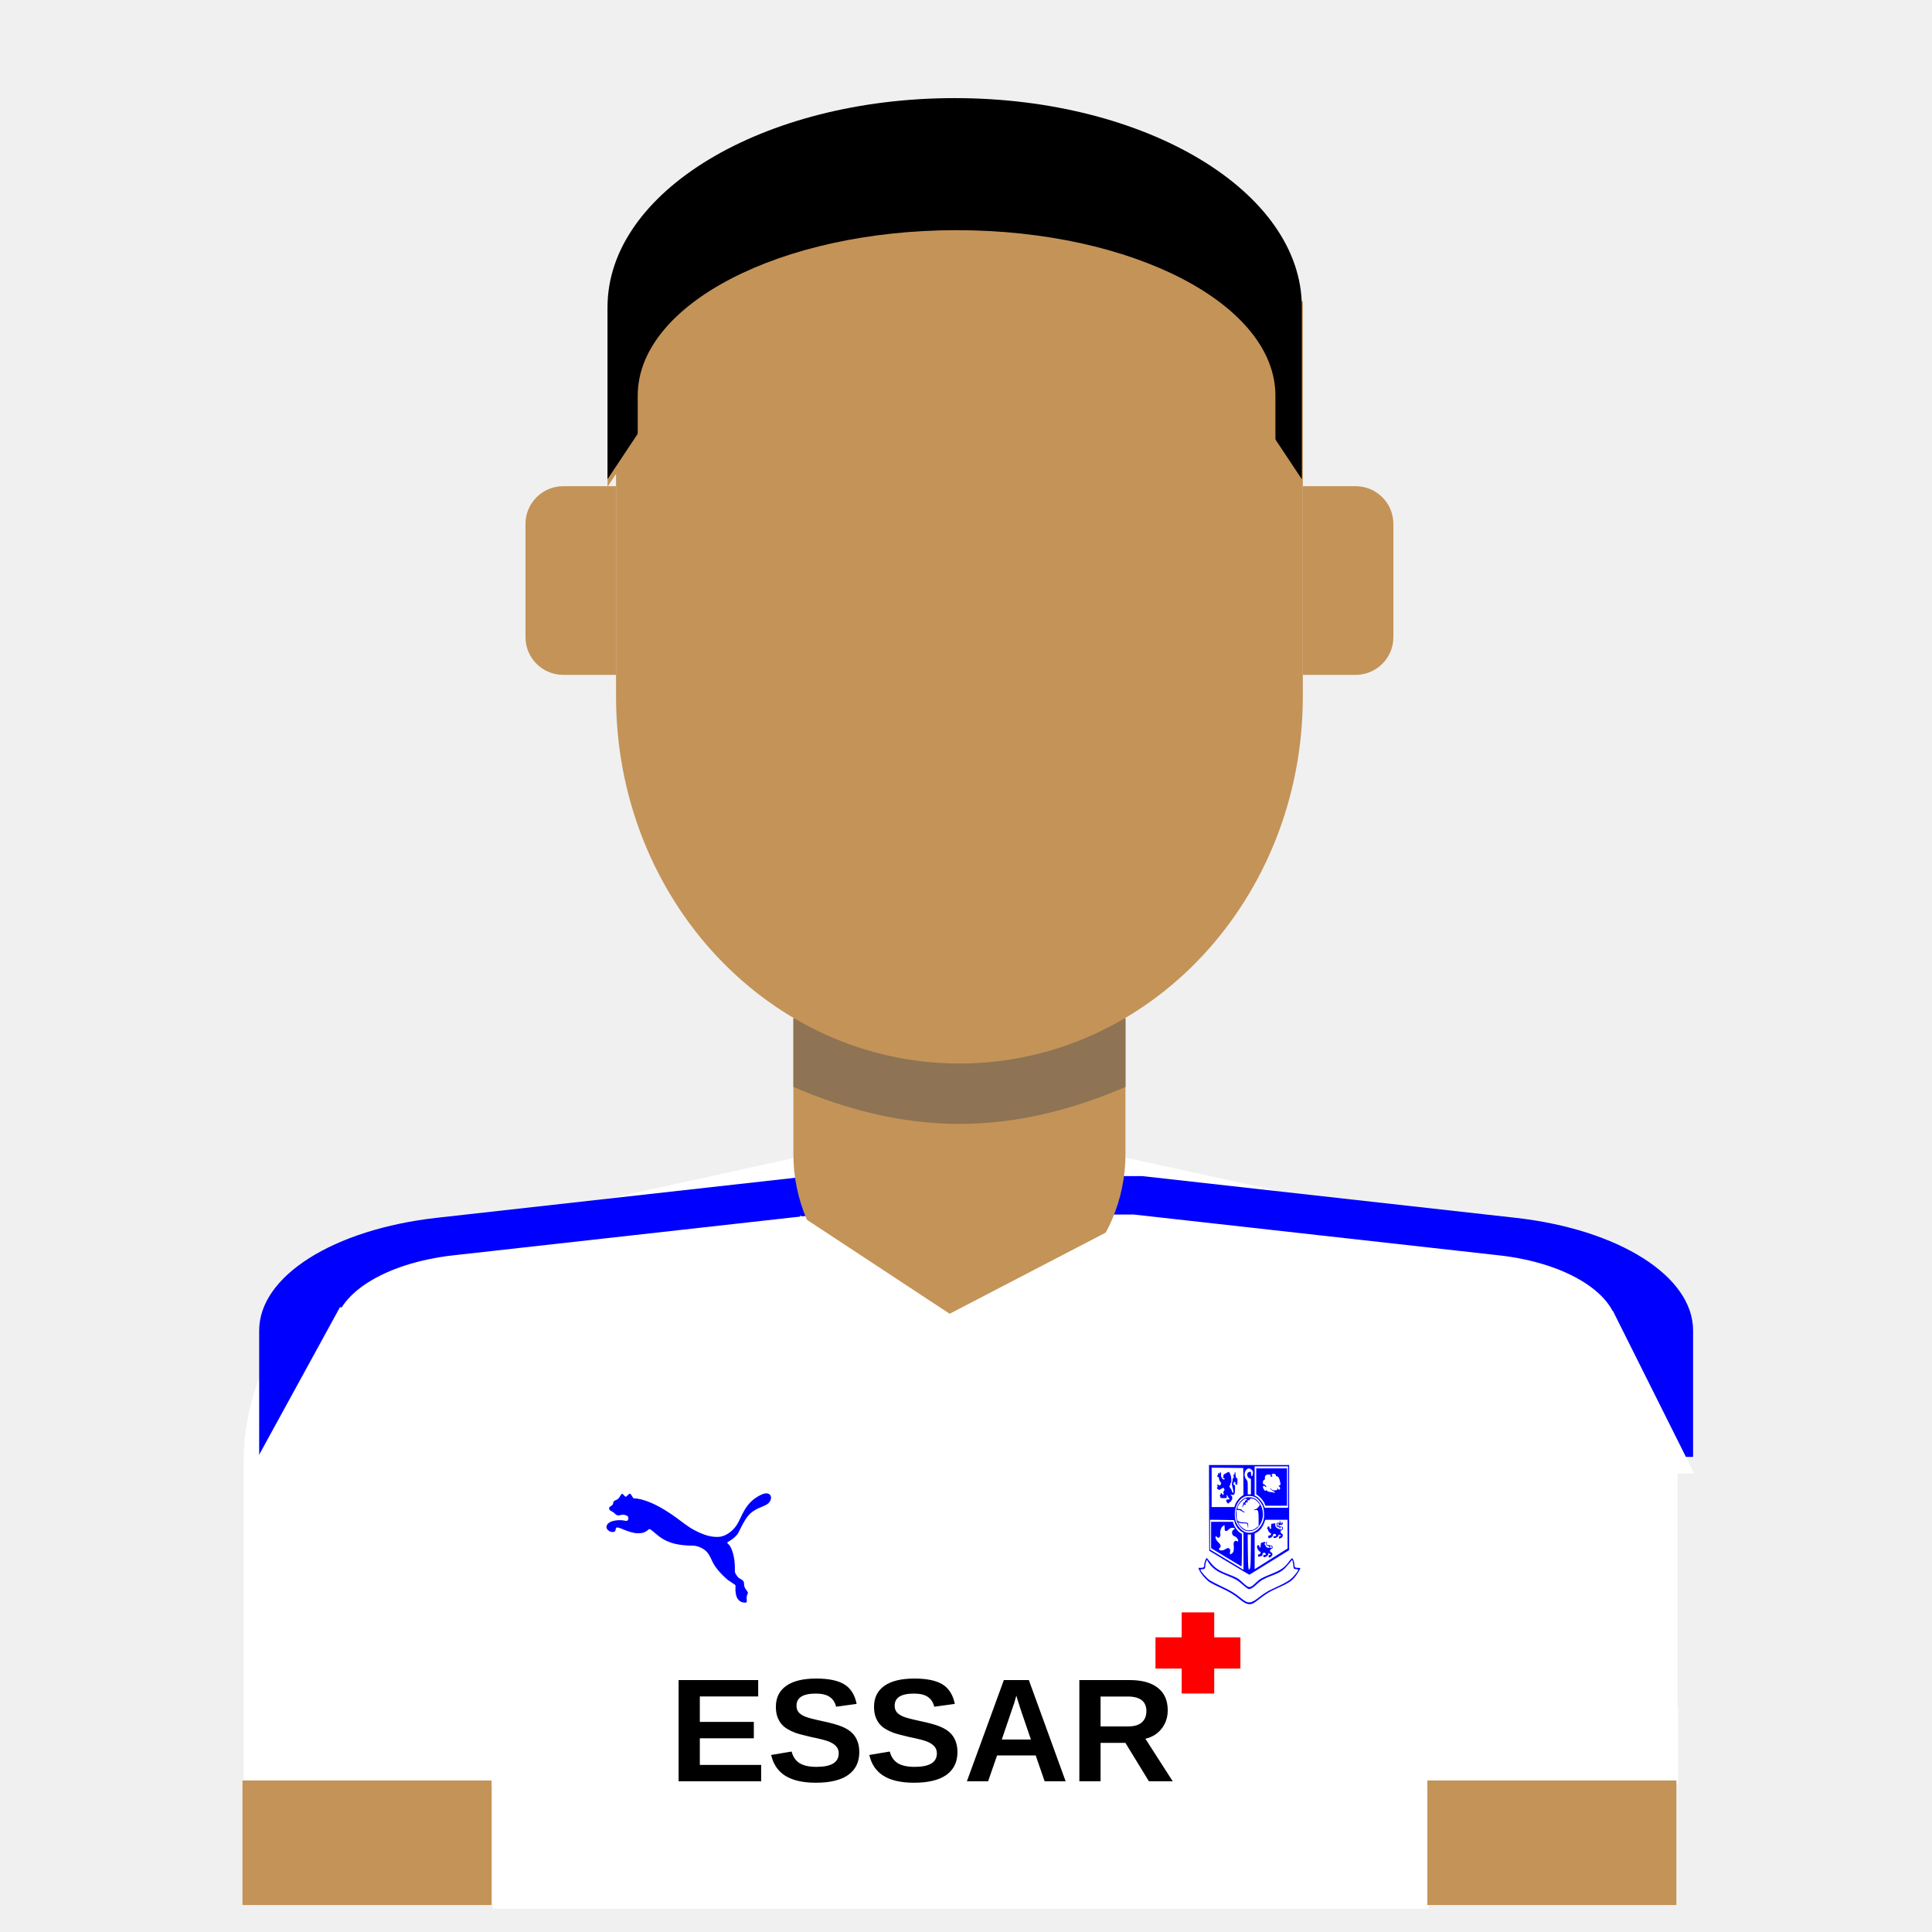
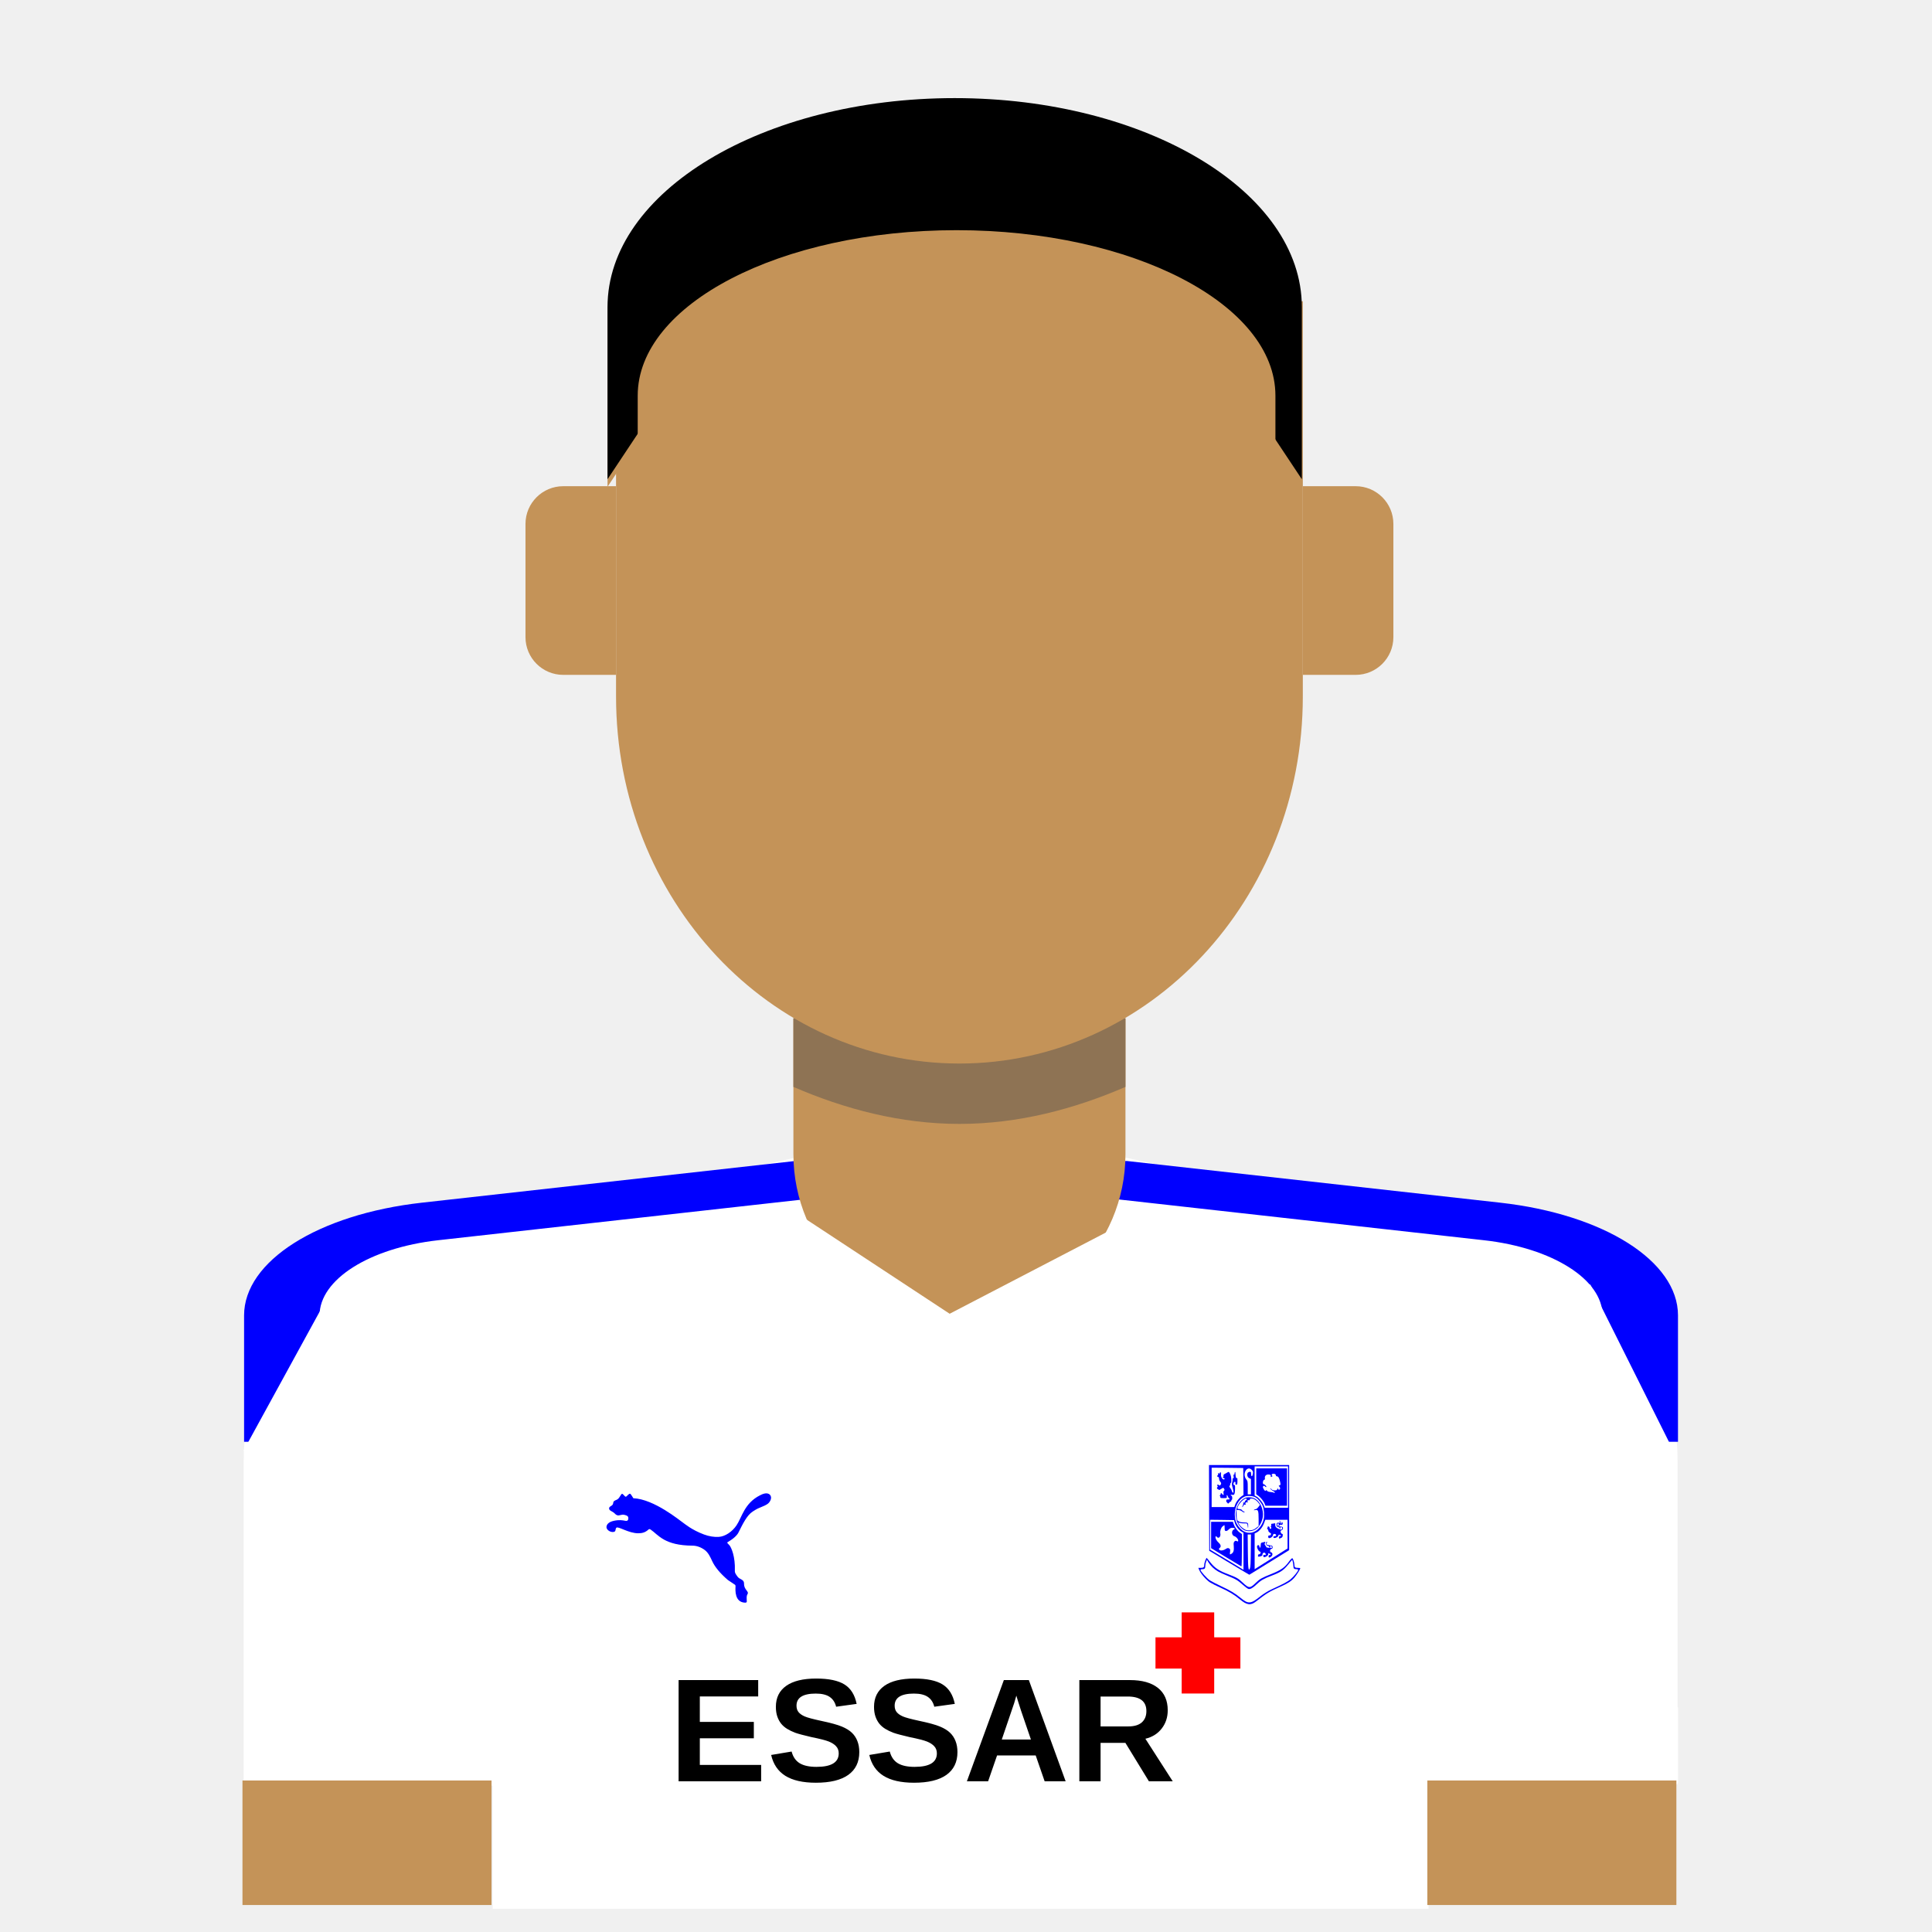
<svg xmlns="http://www.w3.org/2000/svg" width="512" height="512">
  <g stroke="null">
    <rect stroke="null" fill="none" id="canvas_background" height="514" width="514" y="-1" x="-1" />
  </g>
  <g stroke="null">
    <g stroke="null" id="shirt">
      <g stroke="null" id="svg_1">
        <g stroke="null" id="svg_2">
          <path stroke="null" id="svg_3" fill="#ffffff" d="m254.581,306.847l44,0l98.846,21.665c27.533,6.035 47.154,30.421 47.154,58.609l0,85.726l-66,0l0,33l-124,0l-124,0l0,-33l-66,0l0,-85.726c0,-28.187 19.621,-52.574 47.154,-58.609l98.846,-21.665l44,0z" />
        </g>
        <g stroke="null" id="svg_4">
          <path stroke="null" id="svg_5" d="m130.705,473.192l-66,0l0,-20l66,0l0,20z" fill="#ffffff" />
        </g>
        <g id="svg_6" stroke="null">
-           <path id="svg_7" fill="#0000ff" d="m401.531,322.719l-98.846,-11.041l-44,0l-44,0l-98.846,11.041c-27.533,3.076 -47.154,15.504 -47.154,29.869l0,33.496l20,0l0,-33.496c0,-9.504 13.221,-17.878 31.436,-19.913l96.73,-10.805l83.668,0l96.73,10.805c18.215,2.034 31.436,10.409 31.436,19.913l0,33.496l20,0l0,-33.496c0,-14.366 -19.621,-26.794 -47.154,-29.869z" stroke="null" />
+           <path id="svg_7" fill="#0000ff" d="m397.531,318.719l-98.846,-11.041l-44,0l-44,0l-98.846,11.041c-27.533,3.076 -47.154,15.504 -47.154,29.869l0,33.496l20,0l0,-33.496c0,-9.504 13.221,-17.878 31.436,-19.913l96.73,-10.805l83.668,0l96.73,10.805c18.215,2.034 31.436,10.409 31.436,19.913l0,33.496l20,0l0,-33.496c0,-14.366 -19.621,-26.794 -47.154,-29.869z" stroke="null" />
        </g>
        <g stroke="null" id="svg_8">
          <path stroke="null" id="svg_29" fill="#ffffff" d="m378.705,452.503l66,0l0,20l-66,0l0,-20z" />
        </g>
        <text stroke="#000" fill="#000000" stroke-width="0" x="177.226" y="472.068" id="svg_6" font-size="39" font-family="Arial, sans-serif" text-anchor="start" xml:space="preserve" font-weight="bold">ESSAR</text>
        <path stroke="#ff0000" fill="#ff0000" stroke-width="1.5" d="m306.967,434.659l6.94,0l0,-6.61l7.119,0l0,6.61l6.94,0l0,6.78l-6.94,0l0,6.61l-7.119,0l0,-6.61l-6.94,0l0,-6.78z" id="svg_7" />
      </g>
    </g>
    <g id="skin-light" stroke="null">
      <g id="svg_10" stroke="null">
        <path d="m210.26,269.848l0,36c0,24.301 19.699,44 44,44s44,-19.699 44,-44l0,-36l-88,0z" fill="#c49358" id="svg_12" stroke="null" />
      </g>
      <g id="svg_13" stroke="null">
        <path d="m210.26,288.036c13.499,5.851 28.376,9.812 44,9.812s30.501,-3.961 44,-9.812l0,-18.188l-88,0l0,18.188z" fill="#8e7354" id="svg_14" stroke="null" />
      </g>
      <g id="svg_15">
        <path d="m345.26,79.848l0,104.741c0,53.715 -40.742,97.259 -91,97.259c-50.258,0 -91,-43.544 -91,-97.259l0,-104.741l182,0z" fill="#c49358" id="svg_16" />
      </g>
      <g id="svg_17" stroke="null">
        <path d="m149.26,178.848l14,0l0,-50l-14,0c-5.523,0 -10,4.477 -10,10l0,30c0,5.523 4.477,10 10,10z" fill="#c49358" id="svg_18" stroke="null" />
      </g>
      <g id="svg_19" stroke="null">
        <path d="m359.26,178.848l-14,0l0,-50l14,0c5.523,0 10,4.477 10,10l0,30c0,5.523 -4.477,10 -10,10z" fill="#c49358" id="svg_20" stroke="null" />
      </g>
      <g id="svg_21" stroke="null">
        <path d="m130.26,504.848l-66,0l0,-33l66,0l0,33z" fill="#c49358" id="svg_22" stroke="null" />
      </g>
      <g id="svg_23" stroke="null">
        <path d="m378.26,471.848l66,0l0,33l-66,0l0,-33z" fill="#c49358" id="svg_24" stroke="null" />
      </g>
    </g>
    <g stroke="null" id="svg_4">
      <path stroke="null" d="m161,83.367l0,45.633l28.308,-42.59s34.374,7.301 63.692,7.301s63.692,-7.301 63.692,-7.301l28.308,42.59l0,-45.633c0,-30.579 -41.19,-55.367 -92,-55.367c-50.81,0 -92,24.789 -92,55.367l0,0z" fill="#c49358" id="svg_5" />
    </g>
    <g stroke="null" id="svg_9">
      <path stroke="null" d="m164.842,395.878c-0.28,0.035 -0.55,0.916 -1.091,1.375c-0.396,0.33 -0.891,0.311 -1.153,0.72c-0.1,0.152 -0.068,0.414 -0.18,0.663c-0.222,0.502 -1,0.546 -1,1.092c-0.003,0.59 0.648,0.702 1.213,1.121c0.441,0.336 0.483,0.568 1.017,0.732c0.456,0.131 1.134,-0.3 1.744,-0.145c0.5,0.127 0.98,0.218 1.094,0.657c0.1,0.405 -0.007,1.032 -0.615,0.959c-0.205,-0.02 -1.093,-0.274 -2.183,-0.175c-1.317,0.128 -2.819,0.494 -2.966,1.746c-0.081,0.699 0.934,1.524 1.914,1.356c0.677,-0.113 0.357,-0.795 0.725,-1.126c0.484,-0.425 3.225,1.48 5.772,1.48c1.073,0 1.871,-0.231 2.663,-0.939c0.074,-0.054 0.164,-0.17 0.279,-0.177c0.108,0.008 0.297,0.098 0.359,0.137c2.051,1.406 3.602,4.228 11.143,4.261c1.061,0.005 2.268,0.437 3.255,1.205c0.88,0.694 1.393,1.774 1.894,2.869c0.755,1.643 2.107,3.241 4.158,5.02c0.112,0.095 1.8,1.215 1.936,1.298c0.02,0.013 0.145,0.265 0.102,0.405c-0.05,1.067 -0.232,4.168 2.479,4.309c0.662,0.029 0.49,-0.369 0.49,-0.642c-0.002,-0.54 -0.117,-1.077 0.216,-1.631c0.456,-0.76 -0.968,-1.11 -0.927,-2.755c0.029,-1.226 -1.179,-1.017 -1.791,-1.952c-0.353,-0.541 -0.667,-0.828 -0.644,-1.49c0.138,-3.725 -0.93,-6.173 -1.462,-6.775c-0.415,-0.454 -0.759,-0.634 -0.38,-0.843c2.263,-1.276 2.776,-2.461 2.776,-2.461c1.203,-2.412 2.285,-4.615 3.777,-5.585c0.3,-0.201 1.071,-0.691 1.544,-0.884c1.392,-0.56 2.125,-0.9 2.53,-1.235c0.639,-0.531 1.146,-1.641 0.532,-2.313c-0.763,-0.83 -2.082,-0.172 -2.663,0.123c-4.159,2.105 -4.772,5.819 -6.213,7.952c-1.15,1.704 -3.018,2.956 -4.689,3.058c-1.252,0.079 -2.603,-0.137 -3.947,-0.64c-3.27,-1.223 -5.058,-2.801 -5.482,-3.08c-0.878,-0.578 -7.697,-6.289 -13.223,-6.522c0,0 -0.686,-1.172 -0.859,-1.19c-0.404,-0.045 -0.818,0.699 -1.114,0.786c-0.277,0.078 -0.746,-0.805 -1.027,-0.766" fill="#0000ff" id="animal" />
    </g>
    <g transform="translate(0,217) scale(0.1,-0.1) " fill="#000000" id="svg_31">
      <path d="m3204.229,-1826.051l0.422,-113.631l43.185,-26.018c23.632,-14.16 47.546,-28.496 53.032,-31.682l9.988,-5.841l52.751,32.567l52.751,32.567l0,112.746l0,112.923l-106.205,0l-106.205,0l0.281,-113.631l0,0zm209.316,55.223l0,-54.869l-30.947,0l-30.947,0l-2.673,6.726c-3.235,8.142 -13.223,20 -19.412,23.186l-4.642,2.301l0,38.762l0,38.762l44.311,0l44.311,0l0,-54.869l0,0zm-118.443,14.691l0.281,-35.753l-4.22,-2.832c-7.033,-4.602 -14.77,-14.337 -17.584,-22.124l-2.532,-7.08l-30.103,0l-29.963,0l0,52.214l0,52.214l41.919,-0.354l41.779,-0.531l0.422,-35.753l0,0l0,0zm22.226,30.797c3.376,-3.717 3.657,-4.956 2.813,-10.797c-0.985,-6.903 -4.22,-8.142 -4.501,-1.77c-0.141,1.77 -0.281,4.425 -0.422,5.664c-0.141,3.186 -7.174,1.947 -9.003,-1.593c-2.391,-4.779 0,-11.682 4.642,-13.629l4.22,-1.947l0,-20.354l0,-20.531l-4.22,0l-4.22,0l0,17.523c0,17.169 -0.141,17.7 -4.22,22.832c-11.254,14.337 2.813,37.523 14.911,24.602l0,0zm11.113,-73.453c6.611,-4.248 14.911,-14.691 18.287,-23.186c3.235,-8.142 4.361,-24.779 2.11,-34.337c-2.673,-12.036 -10.832,-24.248 -20.256,-30.266c-15.755,-10.266 -33.62,-6.018 -45.858,10.62c-7.737,10.62 -10.269,18.585 -10.41,32.744c0,20.354 10.269,39.824 25.039,46.55c8.018,3.894 23.773,2.655 31.088,-2.124zm-55.986,-66.727c2.391,-8.673 10.55,-19.469 17.584,-23.363l5.345,-3.009l0,-49.028l0,-49.205l-30.525,18.585c-16.88,10.266 -36.855,22.301 -44.311,26.726l-13.786,8.142l0,39.647l0,39.47l31.791,-0.354l31.932,-0.531l1.969,-7.08l0,0zm139.684,-30.089l0,-38.054l-43.607,-27.434l-43.607,-27.434l0,47.435l0,47.435l4.642,2.124c7.455,3.363 16.036,13.806 19.975,24.248l3.657,9.735l29.4,0l29.541,0l0,-38.054l0,0zm-97.343,-43.718c-0.281,-32.39 -0.844,-44.072 -2.391,-47.258c-3.939,-8.85 -5.064,0.354 -5.486,46.373l-0.422,43.718l4.361,0l4.361,0l-0.422,-42.833l0,0z" id="svg_33" fill="#0000ff" />
      <path d="m3329.143,-1755.607l0,-34.337l6.189,-4.602c6.471,-4.779 14.208,-14.691 16.599,-21.593l1.547,-4.248l28.696,0l28.556,0l0,49.559l0,49.559l-40.794,0l-40.794,0l0,-34.337l0,0zm49.797,19.116c1.266,-0.531 2.251,-2.124 2.251,-3.54c0,-1.416 1.407,-2.478 3.235,-2.478c3.517,0 6.752,-6.549 8.581,-17.169c0.844,-4.779 0.563,-5.664 -2.11,-6.726c-2.813,-1.239 -2.813,-1.416 -0.844,-3.009c3.376,-2.301 3.095,-8.496 -0.422,-8.496c-1.688,0 -2.813,1.239 -2.954,3.186c0,2.301 -0.281,2.124 -1.266,-0.885c-1.125,-3.363 -2.391,-4.071 -7.455,-4.071c-3.798,0 -6.893,1.062 -8.018,2.655c-0.985,1.416 -2.391,2.655 -3.235,2.655c-2.11,0 4.783,-6.372 8.581,-7.788c1.688,-0.708 3.095,-2.124 3.095,-3.186c0,-1.062 -0.985,-1.239 -2.391,-0.531c-1.407,0.885 -5.627,1.593 -9.566,1.947c-4.22,0.354 -7.596,1.593 -8.581,3.186c-1.125,2.124 -1.829,2.301 -3.235,0.531c-1.407,-1.593 -2.391,-1.062 -5.064,2.832c-1.829,2.655 -3.095,6.018 -2.673,7.434c0.985,3.009 4.22,3.54 5.486,0.885c0.422,-0.885 1.829,-1.77 2.954,-1.77c1.407,0 1.266,0.885 -0.844,3.54c-1.547,1.947 -3.657,3.54 -4.783,3.54c-1.125,0 -2.391,1.239 -2.813,2.832c-0.985,3.363 1.407,9.558 3.939,9.558c1.125,0 1.688,1.416 1.266,4.071c-0.985,6.018 3.798,10.443 10.41,9.735c4.079,-0.354 5.345,-1.239 5.205,-3.54c-0.281,-3.54 -0.281,-3.54 2.954,-2.124c1.688,0.885 1.829,1.593 0.703,2.478c-4.22,3.363 2.251,6.903 7.596,4.248l0,0z" id="svg_34" fill="#0000ff" />
      <path d="m3253.182,-1731.89c-1.125,-0.885 -4.22,-2.478 -6.752,-3.717c-3.517,-1.593 -4.501,-3.009 -4.079,-5.487c0.563,-2.124 0,-3.186 -1.547,-3.186c-1.407,-0.177 -0.563,-1.239 1.829,-2.478c3.798,-2.124 3.939,-2.478 1.547,-3.717c-3.939,-2.124 -9.565,7.08 -8.44,13.806c0.563,3.717 0.281,4.779 -1.547,4.779c-1.266,0 -1.829,-0.885 -1.266,-1.947c0.563,-1.416 -0.141,-1.593 -2.251,-0.708c-2.251,0.885 -2.954,0.708 -2.532,-1.062c0.422,-1.416 -0.281,-3.54 -1.547,-4.602c-1.969,-1.947 -1.829,-2.301 0.985,-3.363c2.11,-0.708 3.095,-2.478 3.095,-5.31c0,-2.301 1.266,-5.664 2.813,-7.257c3.376,-3.717 3.517,-6.372 0.703,-9.381c-1.688,-1.77 -2.532,-1.77 -4.22,0c-2.673,2.832 -5.627,0.531 -3.376,-2.832c1.125,-1.77 1.125,-2.478 0,-2.478c-0.844,0 -1.547,-1.239 -1.547,-2.655c0,-1.416 0.844,-2.655 1.969,-2.655c1.125,0 2.251,-0.885 2.532,-1.947c0.281,-1.062 2.813,-0.354 6.471,2.124c5.767,3.894 5.908,3.894 7.877,0.708c1.688,-3.009 1.688,-3.717 -0.281,-5.487c-1.407,-1.239 -1.829,-3.363 -1.125,-6.549c0.985,-5.31 -0.703,-6.195 -3.376,-2.124c-2.251,3.363 -4.22,3.363 -4.22,0.177c0,-1.416 -0.844,-3.009 -1.688,-3.54c-1.407,-0.885 -1.407,-1.239 -0.141,-2.124c0.985,-0.531 1.407,-1.947 0.985,-3.186c-0.563,-1.593 1.688,-2.124 8.581,-2.124c8.862,0.177 9.284,0.354 8.44,4.248c-0.985,5.31 1.266,4.956 3.235,-0.531c0.844,-2.478 2.251,-4.425 3.095,-4.425c0.703,0 1.407,-0.708 1.407,-1.593c0,-0.885 -1.969,-1.416 -4.501,-1.239c-3.657,0.177 -4.501,-0.531 -4.642,-3.363c0,-1.947 0.563,-3.717 1.266,-3.894c0.703,-0.177 1.688,-1.239 2.391,-2.478c0.844,-1.947 1.829,-1.416 4.501,1.593c1.829,2.124 3.798,3.363 4.22,2.655c0.563,-0.531 0.985,0.177 0.985,1.77c0,1.593 0.703,3.009 1.407,3.009c0.844,0 1.266,2.478 1.125,5.31c-0.141,3.009 -1.125,5.31 -2.11,5.31c-0.985,0 -1.829,0.708 -1.829,1.77c0,0.885 1.829,1.239 3.939,0.708c5.205,-1.416 6.893,1.593 7.315,12.567c0.422,12.213 0.281,13.275 -2.251,13.275c-3.095,0 -1.969,7.788 1.266,8.496c1.829,0.531 2.251,-0.354 2.11,-3.54c-0.281,-3.009 0.281,-4.071 2.391,-4.071c2.391,0 2.813,1.239 2.954,9.381c0.281,6.018 -0.141,8.85 -1.125,8.142c-2.11,-1.77 -3.939,2.832 -3.939,10.443c0,4.071 -0.563,6.372 -1.407,5.664c-0.703,-0.531 -1.407,-2.655 -1.407,-4.602c0,-2.301 -0.563,-3.186 -1.688,-2.301c-1.125,0.885 -1.266,-0.354 -0.703,-4.248c0.703,-4.425 0.422,-5.664 -1.266,-5.664c-1.125,0 -1.688,-0.885 -1.266,-1.77c0.422,-1.062 0.141,-4.425 -0.844,-7.788c-1.407,-5.133 -1.407,-7.257 0.563,-13.806c1.266,-4.248 2.391,-9.558 2.391,-11.859c0,-3.54 -0.281,-3.717 -2.11,-1.947c-1.125,1.239 -2.11,3.009 -2.11,4.071c0,1.062 -1.688,4.248 -3.798,7.08c-2.673,3.54 -3.376,5.487 -2.11,6.018c0.844,0.531 1.688,2.301 1.688,4.071c0,1.77 0.703,3.54 1.547,3.894c2.391,1.062 1.829,14.868 -0.985,21.947c-2.954,7.257 -4.361,8.319 -7.596,6.018l0,0l-0,0z" id="svg_35" fill="#0000ff" />
      <path d="m3299.04,-1799.856c-20.538,-9.735 -29.963,-39.116 -20.397,-63.364c3.657,-9.027 11.676,-18.408 18.99,-21.947c9.565,-4.602 23.773,-2.832 32.354,3.894c8.299,6.372 15.333,20.177 16.74,32.567c1.969,18.054 -6.33,37.877 -19.553,46.373c-7.315,4.779 -20.819,5.841 -28.134,2.478l0,0zm4.923,-3.717c0,-0.885 -1.125,-2.124 -2.532,-2.655c-1.407,-0.531 -2.532,-2.124 -2.532,-3.54c0,-1.593 -0.985,-2.478 -2.673,-2.124c-1.547,0.354 -2.11,-0.177 -1.547,-1.416c0.563,-1.062 -0.141,-3.894 -1.266,-6.195c-1.266,-2.478 -1.829,-4.425 -1.266,-4.425c0.703,0 1.969,1.593 2.954,3.717c1.266,2.478 2.813,3.363 4.642,2.832c2.251,-0.708 2.532,-0.531 1.266,1.416c-1.969,2.832 0.703,5.487 4.923,4.779c2.391,-0.354 2.391,-0.177 0.703,1.416c-1.829,1.416 -1.829,1.947 -0.141,3.363c1.125,0.885 2.813,1.239 3.939,0.708c1.125,-0.531 1.829,0 1.547,1.416c-0.703,3.894 7.877,4.071 13.926,0c2.954,-1.77 7.174,-5.664 9.284,-8.673l3.939,-5.133l-4.22,-5.487c-2.251,-3.186 -5.205,-5.664 -6.752,-5.664c-1.407,0 -3.517,-0.885 -4.642,-1.947c-1.547,-1.239 -0.703,-1.416 2.954,-0.708c7.737,1.77 9.003,-1.416 9.003,-23.717l0,-18.585l-6.893,-5.31c-5.345,-4.248 -8.862,-5.487 -16.177,-6.018c-8.018,-0.531 -10.269,0 -16.88,4.425c-4.079,2.655 -9.143,7.611 -11.113,10.797l-3.517,5.664l4.783,-1.239c2.673,-0.885 8.159,-1.416 12.238,-1.239c6.33,0.177 7.455,-0.354 8.018,-3.54c0.281,-2.124 0.844,-5.31 1.125,-7.257c0.422,-2.124 0.703,-1.416 0.844,2.124c0.281,10.266 -0.563,11.151 -11.394,11.151c-10.128,0 -17.021,3.009 -18.568,7.965c-0.422,1.593 -0.844,7.965 -0.844,14.16l0,11.151l5.345,-0.354c2.954,-0.177 6.893,-1.593 8.721,-3.363c1.829,-1.593 4.783,-3.009 6.33,-3.009c2.11,0.177 1.688,0.708 -1.547,2.478c-2.532,1.416 -4.923,3.363 -5.345,4.425c-0.563,1.062 -3.095,1.947 -5.627,1.947c-6.049,0 -6.752,1.239 -4.361,6.903c4.923,12.036 23.351,26.726 23.351,18.762l0,0z" id="svg_36" fill="#0000ff" />
      <path d="m3209.575,-1897.911l0,-34.868l39.528,-23.894c21.804,-13.098 40.091,-24.071 40.794,-24.425c0.703,-0.354 1.266,17.7 1.266,42.479l0,43.187l-5.486,3.894c-6.611,4.602 -13.786,14.691 -16.458,22.832l-1.969,5.841l-28.837,0l-28.837,0l0,-35.045l0,0zm35.871,18.762c0,-6.549 0.422,-7.611 3.235,-8.142c1.829,-0.354 4.923,1.239 7.455,3.894c2.954,3.186 5.908,4.602 9.706,4.602c6.049,0 8.581,-2.655 4.22,-4.425c-7.174,-2.832 -6.471,-15.576 0.985,-17.877c5.064,-1.416 10.269,-7.434 10.269,-11.505c0,-2.832 -0.563,-3.009 -3.657,-1.416c-2.954,1.239 -4.361,1.062 -6.33,-1.239c-2.251,-2.478 -2.532,-4.602 -1.688,-12.567c0.985,-10.974 -0.844,-16.815 -6.189,-19.823c-4.642,-2.655 -4.501,-2.832 -3.657,5.133c0.703,6.195 0.422,7.257 -2.673,9.027c-2.954,1.593 -4.501,1.239 -9.284,-1.77c-6.471,-4.248 -14.63,-4.779 -16.88,-1.416c-1.125,1.77 -0.844,2.832 1.266,4.425c4.361,3.363 3.235,8.673 -2.813,14.16c-5.767,4.956 -9.565,12.744 -7.877,16.107c0.563,1.416 1.547,1.062 2.954,-0.708c4.923,-6.195 11.394,0.177 9.425,9.381c-1.125,5.841 1.969,15.222 6.33,18.408c2.11,1.77 4.079,3.186 4.501,3.186c0.422,0 0.703,-3.363 0.703,-7.434l0,0z" id="svg_37" fill="#0000ff" />
      <path d="m3390.756,-1862.335c2.954,-1.416 1.829,-4.248 -1.407,-3.186c-4.361,1.239 -7.033,-1.416 -6.471,-6.372c0.281,-3.186 1.407,-4.425 4.361,-4.779c2.11,-0.354 3.798,-1.416 3.798,-2.301c0,-0.885 0.703,-1.593 1.547,-1.593c0.703,0 0.985,0.885 0.563,1.77c-0.422,1.062 0.422,1.77 1.969,1.77c2.954,0 4.079,-4.248 1.547,-6.195c-2.251,-1.77 -13.223,3.009 -15.614,6.726c-1.266,1.947 -1.969,4.956 -1.547,6.903c0.422,2.655 0,3.009 -2.673,2.478c-1.829,-0.531 -4.501,-0.885 -6.049,-0.885c-1.829,-0.177 -2.391,-1.062 -1.829,-3.717c0.422,-1.947 0,-3.54 -0.844,-3.54c-1.266,0 -1.266,-0.354 0,-1.416c0.985,-0.708 1.266,-2.301 0.563,-3.717c-1.407,-2.832 -4.361,-1.062 -4.361,2.655c0,1.416 -1.266,2.478 -2.954,2.478c-1.547,0 -2.391,-0.708 -1.969,-1.77c0.422,-0.885 0.141,-1.77 -0.844,-1.77c-1.125,0 -0.844,-1.062 0.563,-3.186c1.407,-1.77 2.391,-4.248 2.391,-5.487c0,-1.062 1.547,-3.009 3.517,-4.071c1.969,-1.062 3.517,-2.478 3.517,-3.009c-0.141,-3.009 -2.532,-5.487 -4.501,-4.602c-2.391,1.239 -4.22,-2.832 -2.673,-5.841c1.688,-3.54 11.113,1.239 12.098,6.195c0.563,3.363 1.547,4.248 4.642,3.717c4.642,-0.708 5.205,-5.841 0.703,-5.841c-3.798,0 -5.767,-2.478 -3.376,-4.248c2.813,-2.124 11.254,1.593 12.238,5.487c0.422,2.124 1.688,3.009 2.954,2.478c1.125,-0.531 2.673,-1.062 3.376,-1.062c0.844,0 1.125,-0.708 0.563,-1.77c-0.422,-0.885 -1.829,-1.062 -3.095,-0.531c-1.407,0.708 -1.969,0.354 -1.407,-0.708c0.563,-1.062 0.281,-2.301 -0.563,-2.655c-0.985,-0.354 -0.703,-1.593 0.703,-3.009c1.547,-1.593 2.251,-1.77 2.251,-0.354c0,1.062 1.266,1.947 2.673,1.947c2.673,0 4.361,3.186 4.361,8.142c0,1.416 -0.985,2.478 -2.11,2.478c-1.266,0 -2.673,1.77 -3.376,4.071c-0.985,3.186 -0.563,4.071 2.11,5.31c1.829,0.885 3.517,2.301 3.657,3.186c0.703,5.487 0,6.018 -7.315,6.903c-6.611,0.708 -7.737,1.416 -7.737,4.425c0,4.071 3.657,4.779 4.642,1.062c0.422,-1.416 0,-1.947 -0.985,-1.239c-0.844,0.708 -1.547,0.354 -1.547,-0.531c0,-2.478 3.798,-2.478 4.923,-0.177c0.563,1.062 2.11,1.416 3.657,0.885c3.235,-1.416 5.345,3.54 2.813,6.726c-1.125,1.416 -1.547,1.239 -1.547,-1.062c0,-1.593 -0.563,-3.009 -1.407,-3.009c-0.703,0 -1.407,1.593 -1.407,3.54c0,2.301 -0.844,3.54 -2.391,3.363c-1.547,0 -1.829,-0.531 -0.703,-1.062l0,0z" id="svg_38" fill="#0000ff" />
      <path d="m3346.024,-1917.558c-4.501,-0.885 -4.923,-1.593 -4.923,-7.08c0,-3.363 -0.844,-6.372 -1.688,-6.726c-1.125,-0.531 -1.829,0.708 -1.829,2.832c0,4.425 -4.923,5.133 -6.189,1.062c-1.125,-3.717 3.517,-13.275 7.174,-14.337c2.673,-0.885 2.954,-1.593 1.688,-4.602c-0.844,-1.947 -2.391,-3.009 -3.376,-2.478c-1.969,0.885 -4.079,-3.54 -2.813,-6.018c0.422,-0.708 3.235,-0.531 6.33,0.354c3.235,1.062 5.345,2.301 5.064,2.832c-0.422,0.354 -0.141,2.301 0.703,4.248c1.829,4.248 7.315,3.54 8.018,-1.062c0.422,-2.655 0,-3.186 -2.391,-2.301c-3.376,1.062 -5.064,-1.239 -3.376,-4.779c1.688,-3.54 13.786,3.186 12.52,7.08c-0.703,2.124 -0.281,2.655 1.407,1.77c1.125,-0.531 2.813,-1.062 3.517,-1.062c0.703,0 1.266,-0.885 1.266,-1.947c0,-1.062 -0.844,-1.593 -1.969,-1.062c-2.11,1.062 -4.22,-3.186 -2.954,-5.841c0.985,-2.124 5.767,-0.177 8.44,3.54c2.673,3.54 1.547,8.142 -2.251,9.381c-4.079,1.416 -3.376,7.788 0.985,9.027c2.673,0.885 3.517,2.124 3.095,5.133c-0.422,3.363 -1.407,3.894 -7.455,4.425c-8.159,0.708 -10.41,2.478 -7.737,6.549c1.266,1.947 1.266,2.655 0.141,2.655c-2.532,0 -3.517,-5.133 -1.547,-7.965c0.985,-1.416 2.813,-2.655 4.22,-2.655c1.407,0 2.813,-1.239 3.376,-2.655c0.422,-1.416 1.407,-2.655 2.11,-2.655c0.844,0 1.125,1.239 0.563,2.832c-0.563,2.124 -0.141,2.655 1.829,2.124c1.407,-0.354 2.673,-1.77 2.673,-3.186c0,-2.655 -0.422,-2.655 -11.535,-1.239c-1.829,0.177 -3.235,0.885 -3.235,1.416c0,0.531 -1.266,2.655 -2.813,4.779c-1.688,2.124 -2.251,4.071 -1.407,4.779c1.688,1.239 1.969,4.602 0.422,4.248c-0.703,-0.177 -3.376,-0.708 -6.049,-1.416z" id="svg_39" fill="#0000ff" />
      <path d="m3194.101,-1965.524c-1.547,-3.717 -2.813,-9.204 -2.813,-12.213c0,-5.841 -1.969,-7.257 -9.988,-7.257l-5.627,0l2.391,-5.664c4.079,-9.735 18.85,-26.726 28.696,-32.921c5.064,-3.186 17.302,-9.381 27.43,-13.806c21.804,-9.735 36.574,-18.585 51.485,-30.974c18.99,-15.576 28.415,-16.815 43.185,-5.487c28.415,21.947 34.183,25.487 64.286,38.939c20.538,9.204 29.259,14.868 37.699,24.779c6.189,7.434 15.052,21.593 15.052,24.071c0,0.531 -2.532,1.062 -5.486,1.062c-8.018,0 -9.988,1.416 -9.988,7.257c0,6.018 -3.235,16.461 -5.486,18.231c-0.844,0.708 -4.783,-3.009 -9.003,-8.85c-11.394,-15.753 -20.678,-22.301 -46.421,-32.744c-26.024,-10.443 -31.088,-13.275 -41.779,-23.717c-15.052,-14.691 -17.865,-14.691 -33.761,0.177c-12.52,11.859 -16.318,13.983 -39.387,22.832c-24.476,9.204 -35.167,16.461 -46.843,31.151c-5.205,6.726 -9.706,12.213 -10.128,12.213c-0.281,0 -1.969,-3.186 -3.517,-7.08l0,0zm19.412,-18.231c9.847,-9.027 16.458,-12.744 38.543,-21.77c23.492,-9.558 27.712,-12.036 42.06,-24.779c5.767,-5.133 12.238,-9.912 14.208,-10.443c4.783,-1.593 11.957,2.478 22.226,12.39c10.55,10.089 18.709,14.868 39.809,22.832c23.351,8.85 30.947,13.983 43.185,28.85c5.767,7.08 10.55,12.921 10.691,12.921c0.985,0 3.376,-12.213 3.376,-16.815c0,-6.372 1.829,-7.965 8.581,-7.965c2.251,0 4.079,-0.885 4.079,-1.77c0,-3.54 -11.957,-18.231 -20.116,-24.956c-7.877,-6.372 -18.287,-12.036 -51.485,-27.257c-8.018,-3.717 -19.975,-11.151 -26.727,-16.461c-27.571,-22.124 -33.339,-22.655 -54.158,-5.664c-15.333,12.567 -26.586,19.293 -51.485,30.974c-11.957,5.664 -25.461,12.567 -30.103,15.576c-7.877,5.31 -24.758,24.071 -24.758,27.788c0,0.885 1.829,1.77 4.079,1.77c6.893,0 8.581,1.593 8.581,8.319c0,3.363 0.985,8.496 2.251,11.328l2.11,5.487l4.22,-7.257c2.391,-3.894 7.174,-9.735 10.832,-13.098l0,0z" id="svg_40" fill="#0000ff" />
    </g>
    <path fill="#fff" stroke-width="1.5" d="m212.82,375.486l0,-52l79,52l-79,0z" id="svg_26" stroke="#ffffff" />
    <path fill="#fff" stroke-width="1.5" d="m298.82,376.486l0,-52l-100,52l100,0z" id="svg_27" stroke="#ffffff" />
-     <path stroke="#ffffff" id="svg_11" d="m90.77,388.746l0,-42l-23,42l23,0z" stroke-width="1.5" fill="#fff" />
-     <path stroke="#ffffff" id="svg_42" d="m426.77,389.746l0,-42l21,42l-21,0z" stroke-width="1.5" fill="#fff" />
+     <path stroke="#ffffff" id="svg_11" d="m88.77,383.746l0,-42l-23,42l23,0z" stroke-width="1.5" fill="#fff" />
+     <path stroke="#ffffff" id="svg_42" d="m420.77,382.746l0,-42l21,42l-21,0z" stroke-width="1.5" fill="#fff" />
    <g stroke="null" id="svg_44">
      <path stroke="null" d="m161,81.367l0,45.633l28.308,-42.59s34.374,7.301 63.692,7.301s63.692,-7.301 63.692,-7.301l28.308,42.59l0,-45.633c0,-30.579 -41.19,-55.367 -92,-55.367c-50.81,0 -92,24.789 -92,55.367l0,0z" fill="#000000" id="svg_43" />
    </g>
    <g stroke="null" id="svg_47">
      <path stroke="null" d="m169,104.855l0,36.145l26,-33.735s31.571,5.783 58.5,5.783s58.5,-5.783 58.5,-5.783l26,33.735l0,-36.145c0,-24.221 -37.832,-43.855 -84.5,-43.855c-46.668,0 -84.5,19.635 -84.5,43.855l0,0z" fill="#c49358" id="svg_46" />
    </g>
  </g>
</svg>
